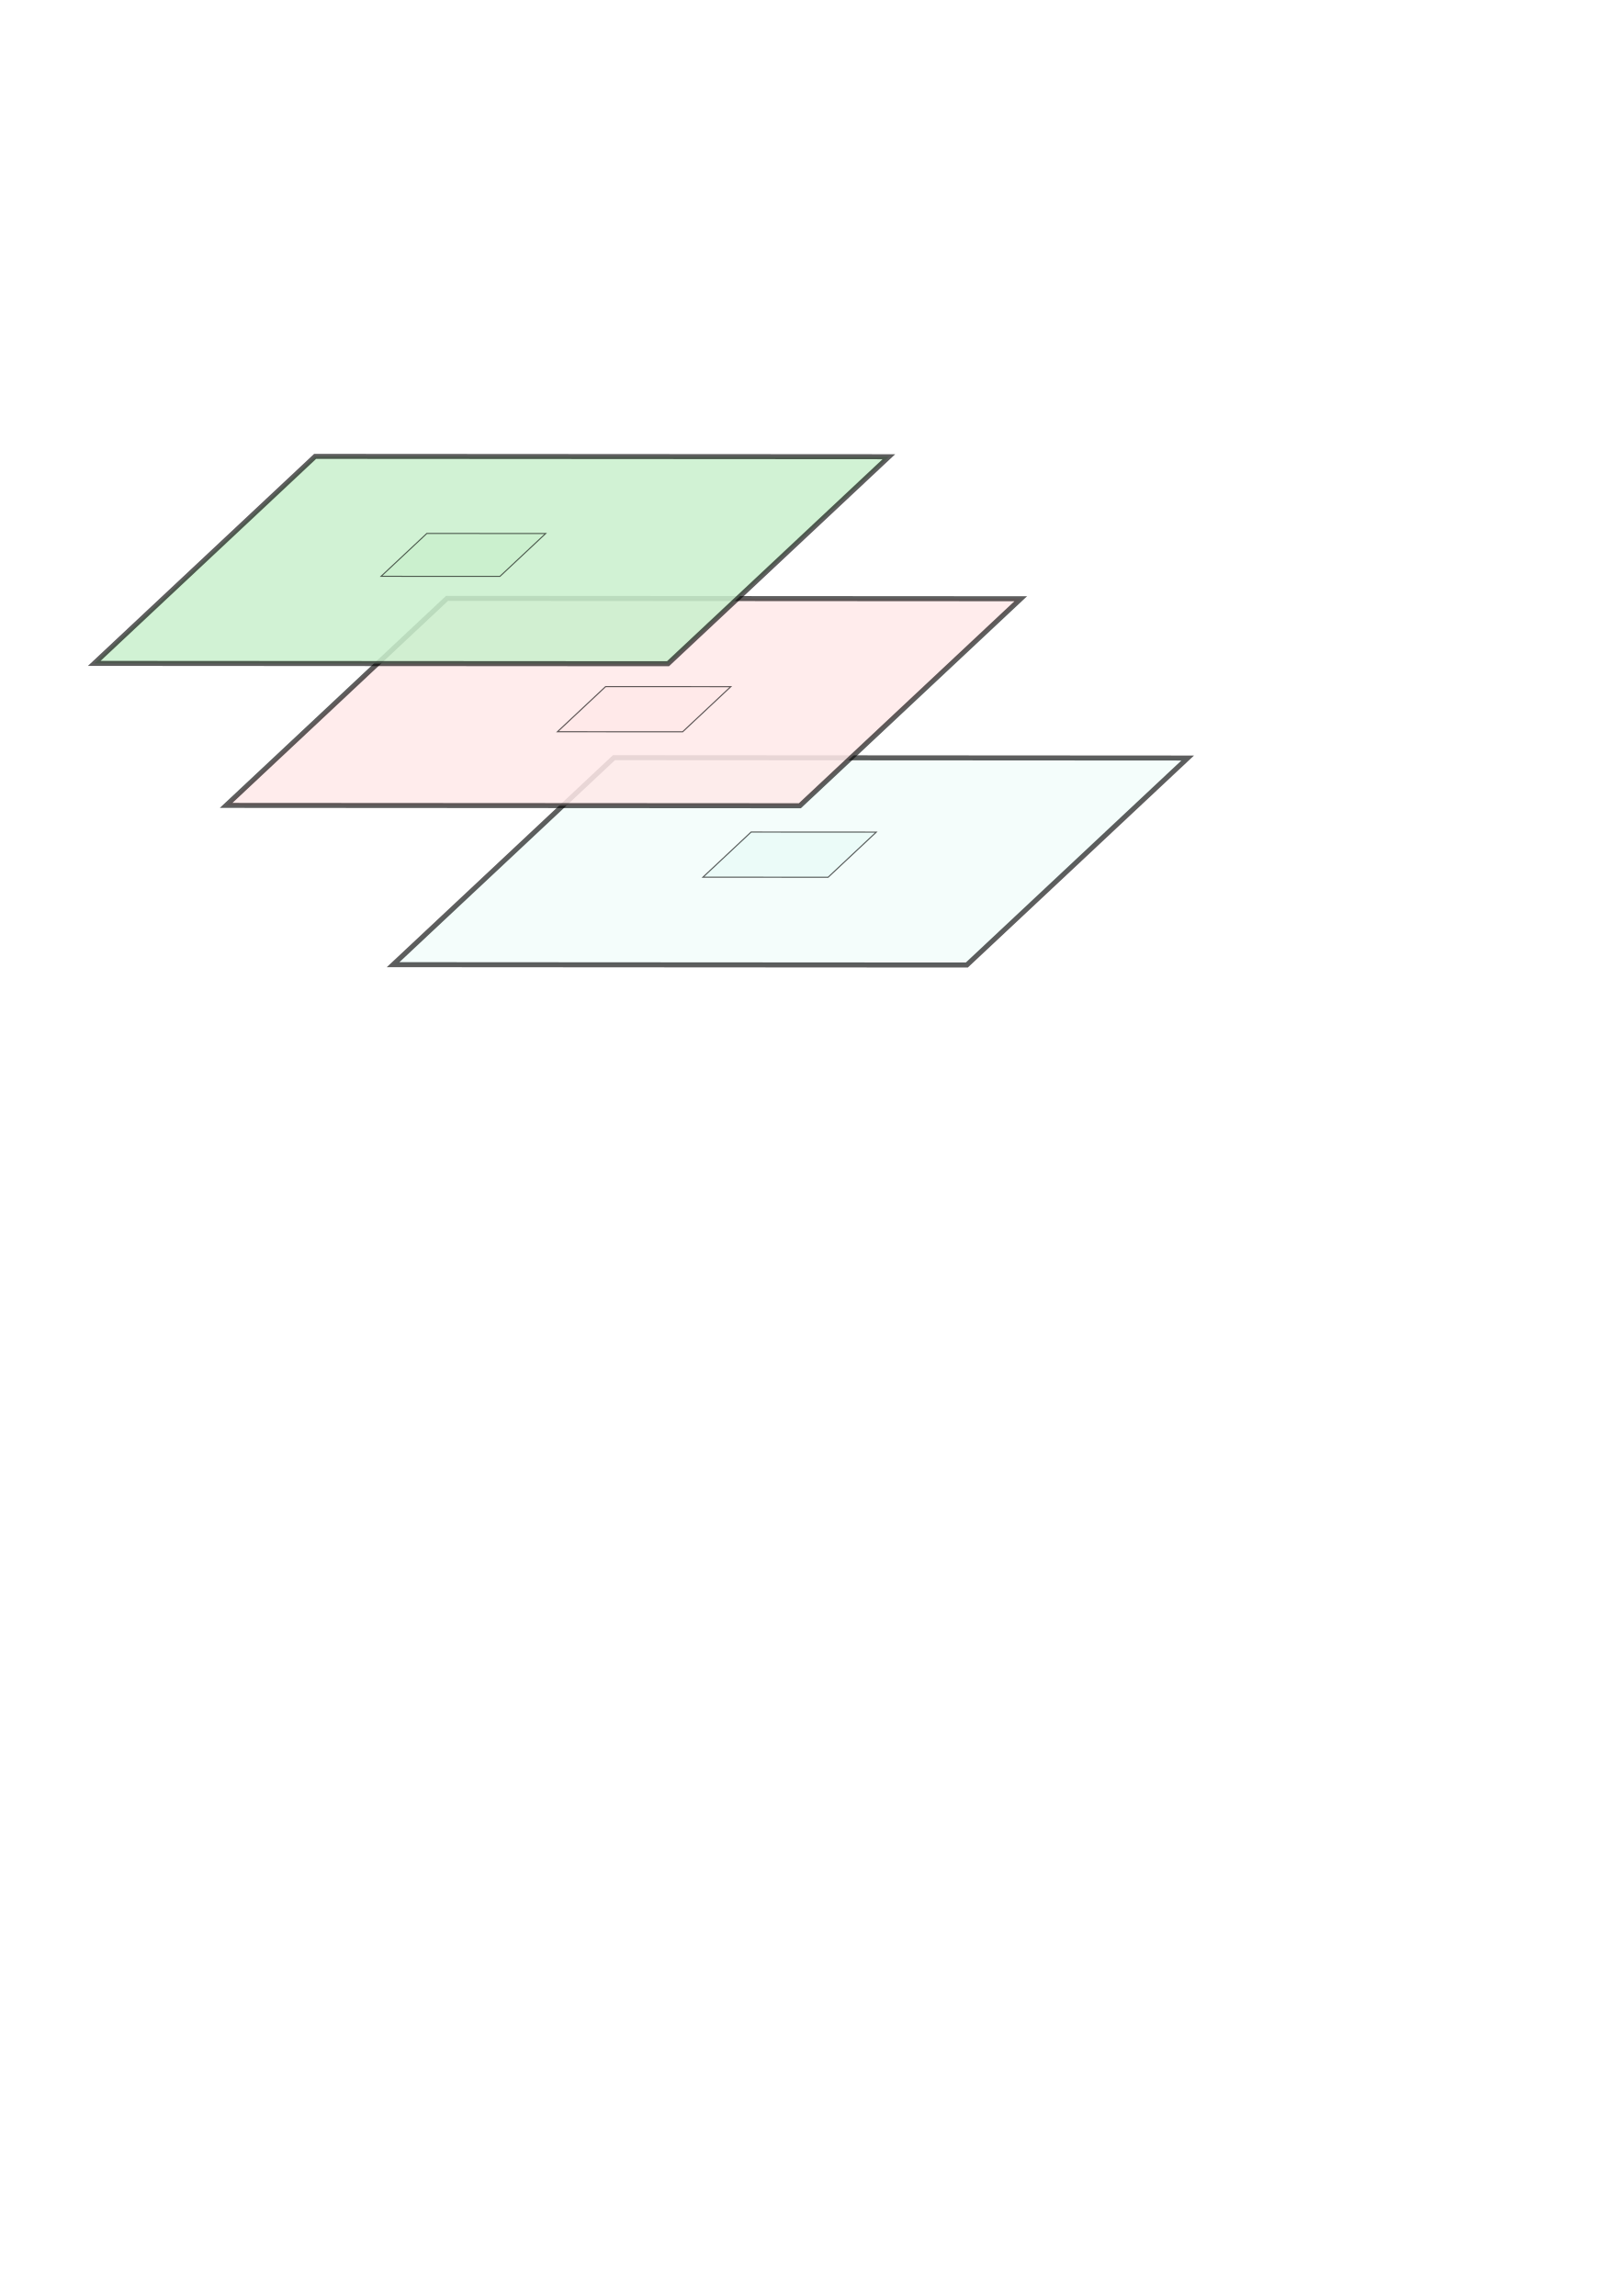
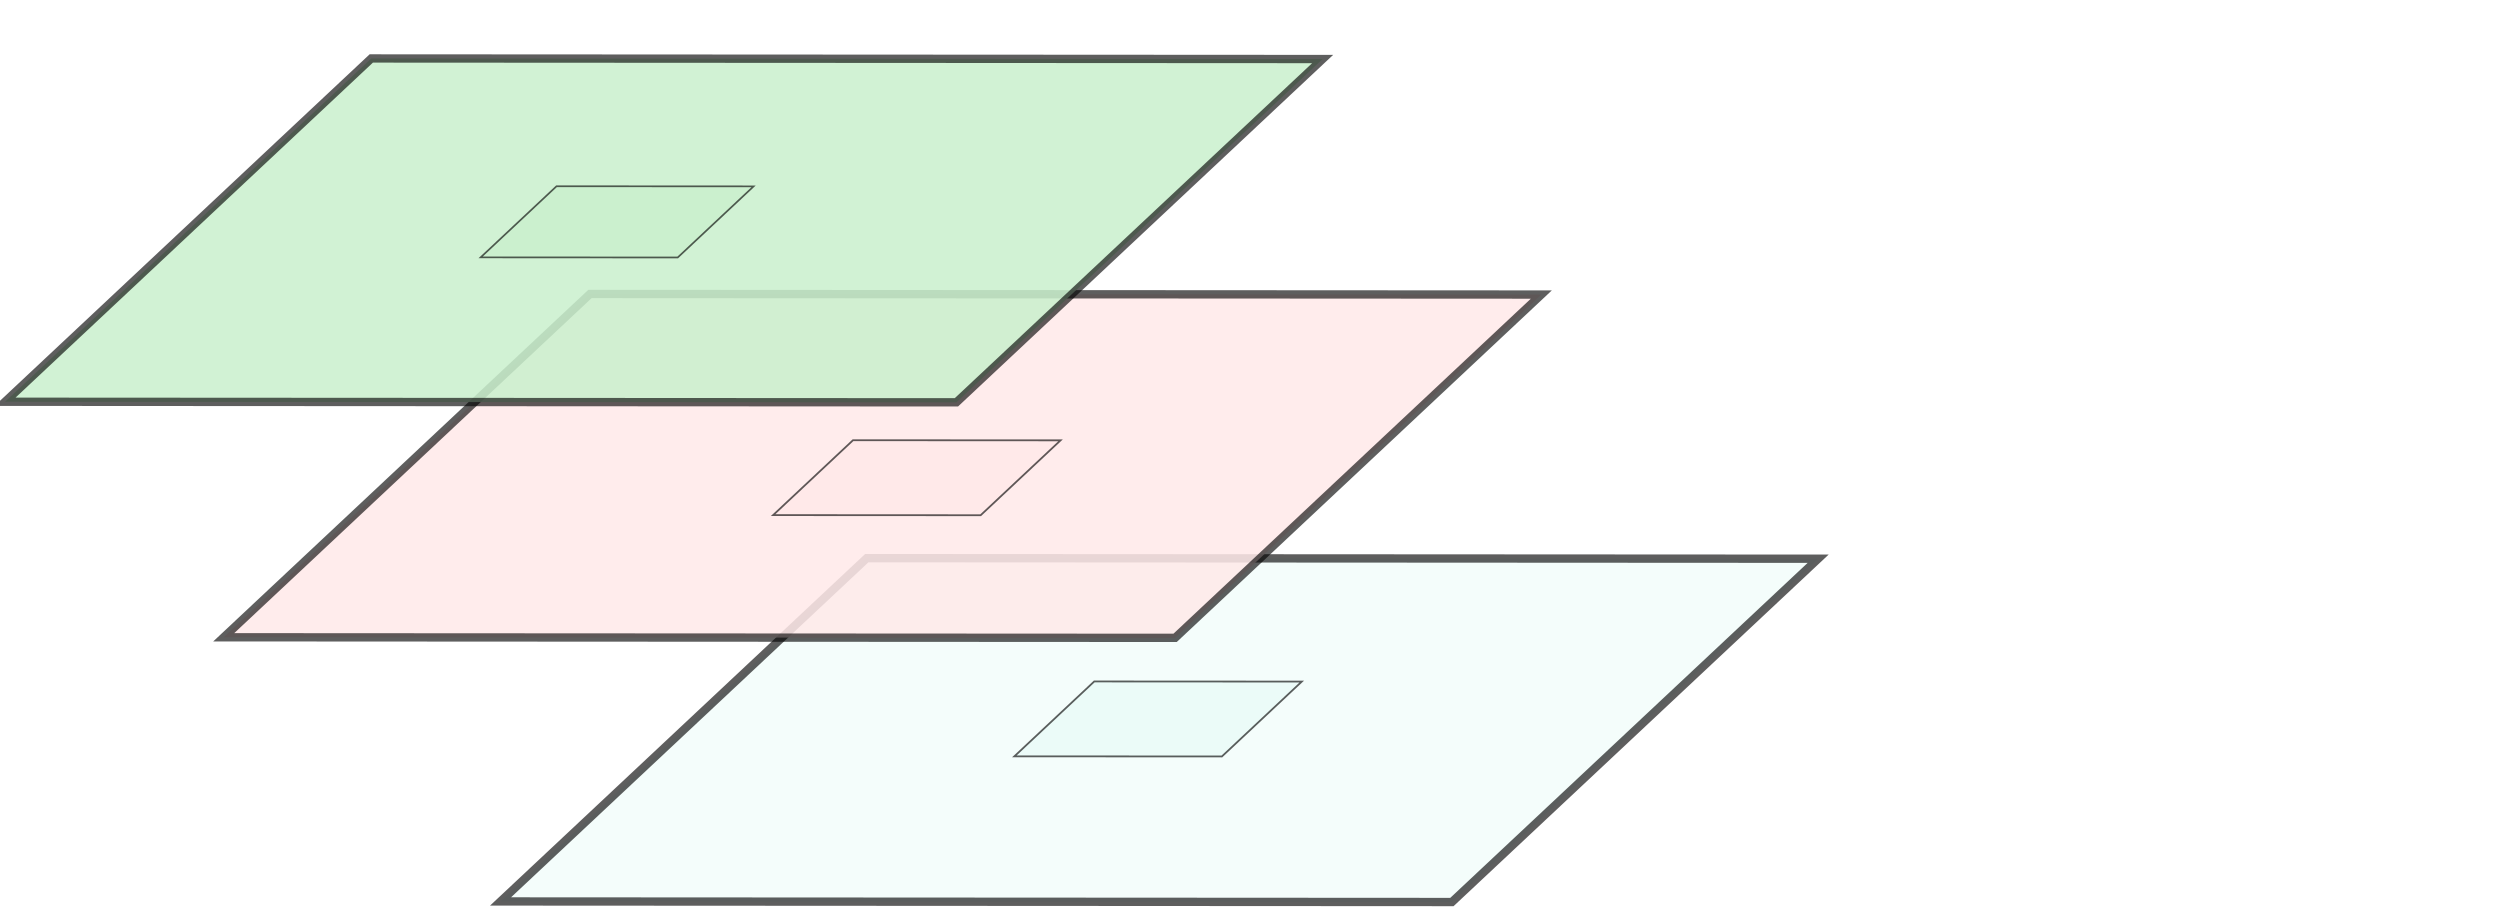
- <svg xmlns="http://www.w3.org/2000/svg" width="744.094" height="1052.362" id="svg2">
+ <svg xmlns="http://www.w3.org/2000/svg" width="690.924" height="250.68" id="svg2" version="1.1">
  <defs id="defs4">
-     <marker orient="auto" refY="0.0" refX="0.0" id="Arrow2Lend" style="overflow:visible;">
-       <path id="path7074" style="font-size:12.0;fill-rule:evenodd;stroke-width:0.625;stroke-linejoin:round;" d="M 8.719,4.034 L -2.207,0.016 L 8.719,-4.002 C 6.973,-1.63 6.983,1.616 8.719,4.034 z " transform="scale(1.1) rotate(180) translate(1,0)" />
+     <marker orient="auto" refY="0" refX="0" id="Arrow2Lend" style="overflow:visible">
+       <path id="path7074" style="font-size:12px;fill-rule:evenodd;stroke-width:0.625;stroke-linejoin:round" d="M 8.719,4.034 -2.207,0.016 8.719,-4.002 c -1.745,2.372 -1.735,5.617 -6e-7,8.035 z" transform="matrix(-1.1,0,0,-1.1,-1.1,0)" />
    </marker>
-     <marker orient="auto" refY="0.0" refX="0.0" id="Arrow1Lend" style="overflow:visible;">
-       <path id="path7056" d="M 0.0,0.0 L 5.0,-5.0 L -12.5,0.0 L 5.0,5.0 L 0.0,0.0 z " style="fill-rule:evenodd;stroke:#000000;stroke-width:1.0pt;marker-start:none;" transform="scale(0.8) rotate(180) translate(12.5,0)" />
+     <marker orient="auto" refY="0" refX="0" id="Arrow1Lend" style="overflow:visible">
+       <path id="path7056" d="M 0,0 5,-5 -12.5,0 5,5 0,0 z" style="fill-rule:evenodd;stroke:#000000;stroke-width:1pt;marker-start:none" transform="matrix(-0.8,0,0,-0.8,-10,0)" />
    </marker>
  </defs>
-   <g id="layer1">
-     <rect style="opacity:1;fill:#aff1e6;fill-opacity:0.137;stroke:#000000;stroke-width:3.361;stroke-linecap:round;stroke-miterlimit:4;stroke-dasharray:none;stroke-dashoffset:0;stroke-opacity:0.632" id="rect3142" width="262.929" height="138.733" x="651.432" y="507.235" transform="matrix(0.9999998,6.0000563e-4,-0.7295926,0.6838821,0,0)" />
-     <rect style="opacity:1;fill:#ffe8e8;fill-opacity:0.863;stroke:#000000;stroke-width:3.361;stroke-linecap:round;stroke-miterlimit:4;stroke-dasharray:none;stroke-dashoffset:0;stroke-opacity:0.632" id="rect3134" width="262.929" height="138.733" x="497.139" y="400.618" transform="matrix(0.9999998,6.0000435e-4,-0.7295926,0.6838821,0,0)" />
-     <rect style="opacity:1;fill:#c9f0cd;fill-opacity:0.863;stroke:#000000;stroke-width:3.361;stroke-linecap:round;stroke-miterlimit:4;stroke-dasharray:none;stroke-dashoffset:0;stroke-opacity:0.632" id="rect2160" width="262.929" height="138.733" x="367.34" y="305.551" transform="matrix(0.9999998,6.0000501e-4,-0.7295926,0.6838821,0,0)" />
+   <g id="layer1" transform="translate(-41.80325,-193.0251)">
+     <rect style="fill:#aff1e6;fill-opacity:0.137;stroke:#000000;stroke-width:3.361;stroke-linecap:round;stroke-miterlimit:4;stroke-opacity:0.632;stroke-dasharray:none;stroke-dashoffset:0" id="rect3142" width="262.929" height="138.733" x="651.432" y="507.235" transform="matrix(0.9999998,6.0000563e-4,-0.7295926,0.6838821,0,0)" />
+     <rect style="fill:#ffe8e8;fill-opacity:0.863;stroke:#000000;stroke-width:3.361;stroke-linecap:round;stroke-miterlimit:4;stroke-opacity:0.632;stroke-dasharray:none;stroke-dashoffset:0" id="rect3134" width="262.929" height="138.733" x="497.139" y="400.618" transform="matrix(0.9999998,6.0000435e-4,-0.7295926,0.6838821,0,0)" />
+     <rect style="fill:#c9f0cd;fill-opacity:0.863;stroke:#000000;stroke-width:3.361;stroke-linecap:round;stroke-miterlimit:4;stroke-opacity:0.632;stroke-dasharray:none;stroke-dashoffset:0" id="rect2160" width="262.929" height="138.733" x="367.34" y="305.551" transform="matrix(0.9999998,6.0000501e-4,-0.7295926,0.6838821,0,0)" />
    <flowRoot xml:space="preserve" id="flowRoot6071" transform="matrix(2.157772,0,0,2.157772,-462.1356,-61.72693)">
      <flowRegion id="flowRegion6073">
        <rect id="rect6075" width="68.244" height="17.371" x="411.429" y="115.219" />
      </flowRegion>
      <flowPara id="flowPara6077">Data layer</flowPara>
    </flowRoot>
    <flowRoot xml:space="preserve" id="flowRoot7250" transform="matrix(2.157772,0,0,2.157772,-331.3829,82.5628)">
      <flowRegion id="flowRegion7252">
        <rect id="rect7254" width="84.629" height="15.966" x="411.429" y="115.219" />
      </flowRegion>
      <flowPara id="flowPara7256">Address layer</flowPara>
    </flowRoot>
    <flowRoot xml:space="preserve" id="flowRoot7260" transform="matrix(2.157772,0,0,2.157772,-407.0428,7.222673)">
      <flowRegion id="flowRegion7262">
        <rect id="rect7264" width="92.588" height="18.307" x="411.429" y="115.219" />
      </flowRegion>
      <flowPara id="flowPara7266">Pointer layer</flowPara>
    </flowRoot>
-     <rect style="opacity:1;fill:#c9f0cd;fill-opacity:0.863;stroke:#000000;stroke-width:0.696;stroke-linecap:round;stroke-miterlimit:4;stroke-dasharray:none;stroke-dashoffset:0;stroke-opacity:0.632" id="rect16148" width="54.462" height="28.737" x="456.157" y="357.116" transform="matrix(0.9999998,6.0000506e-4,-0.7295926,0.6838821,0,0)" />
-     <rect style="opacity:1;fill:#ffe8e8;fill-opacity:0.863;stroke:#000000;stroke-width:0.733;stroke-linecap:round;stroke-miterlimit:4;stroke-dasharray:none;stroke-dashoffset:0;stroke-opacity:0.632" id="rect16150" width="57.357" height="30.264" x="612.877" y="459.61" transform="matrix(0.9999998,6.0000439e-4,-0.7295926,0.6838821,0,0)" />
-     <rect style="opacity:1;fill:#aff1e6;fill-opacity:0.137;stroke:#000000;stroke-width:0.733;stroke-linecap:round;stroke-miterlimit:4;stroke-dasharray:none;stroke-dashoffset:0;stroke-opacity:0.632" id="rect16152" width="57.357" height="30.264" x="750.586" y="556.977" transform="matrix(0.9999998,6.0000566e-4,-0.7295926,0.6838821,0,0)" />
+     <rect style="fill:#c9f0cd;fill-opacity:0.863;stroke:#000000;stroke-width:0.696;stroke-linecap:round;stroke-miterlimit:4;stroke-opacity:0.632;stroke-dasharray:none;stroke-dashoffset:0" id="rect16148" width="54.462" height="28.737" x="456.157" y="357.116" transform="matrix(0.9999998,6.0000506e-4,-0.7295926,0.6838821,0,0)" />
+     <rect style="fill:#ffe8e8;fill-opacity:0.863;stroke:#000000;stroke-width:0.733;stroke-linecap:round;stroke-miterlimit:4;stroke-opacity:0.632;stroke-dasharray:none;stroke-dashoffset:0" id="rect16150" width="57.357" height="30.264" x="612.877" y="459.61" transform="matrix(0.9999998,6.0000439e-4,-0.7295926,0.6838821,0,0)" />
+     <rect style="fill:#aff1e6;fill-opacity:0.137;stroke:#000000;stroke-width:0.733;stroke-linecap:round;stroke-miterlimit:4;stroke-opacity:0.632;stroke-dasharray:none;stroke-dashoffset:0" id="rect16152" width="57.357" height="30.264" x="750.586" y="556.977" transform="matrix(0.9999998,6.0000566e-4,-0.7295926,0.6838821,0,0)" />
    <flowRoot xml:space="preserve" id="flowRoot16162" transform="matrix(2.157772,0,0,2.157772,-545.5882,57.83182)">
      <flowRegion id="flowRegion16164">
        <rect id="rect16166" width="7.853" height="14.094" x="411.429" y="115.219" />
      </flowRegion>
      <flowPara id="flowPara16168">a</flowPara>
    </flowRoot>
    <flowRoot xml:space="preserve" id="flowRoot16170" transform="matrix(2.157772,0,0,2.157772,-632.5011,-15.01563)">
      <flowRegion id="flowRegion16172">
        <rect id="rect16174" width="16.28" height="14.094" x="411.429" y="115.219" />
      </flowRegion>
      <flowPara id="flowPara16176">*a</flowPara>
    </flowRoot>
    <flowRoot xml:space="preserve" id="flowRoot16178" transform="matrix(2.157772,0,0,2.157772,-478.9376,124.3448)">
      <flowRegion id="flowRegion16180">
        <rect id="rect16182" width="18.153" height="14.094" x="411.429" y="115.219" />
      </flowRegion>
      <flowPara id="flowPara16184">&amp;a</flowPara>
    </flowRoot>
  </g>
</svg>
